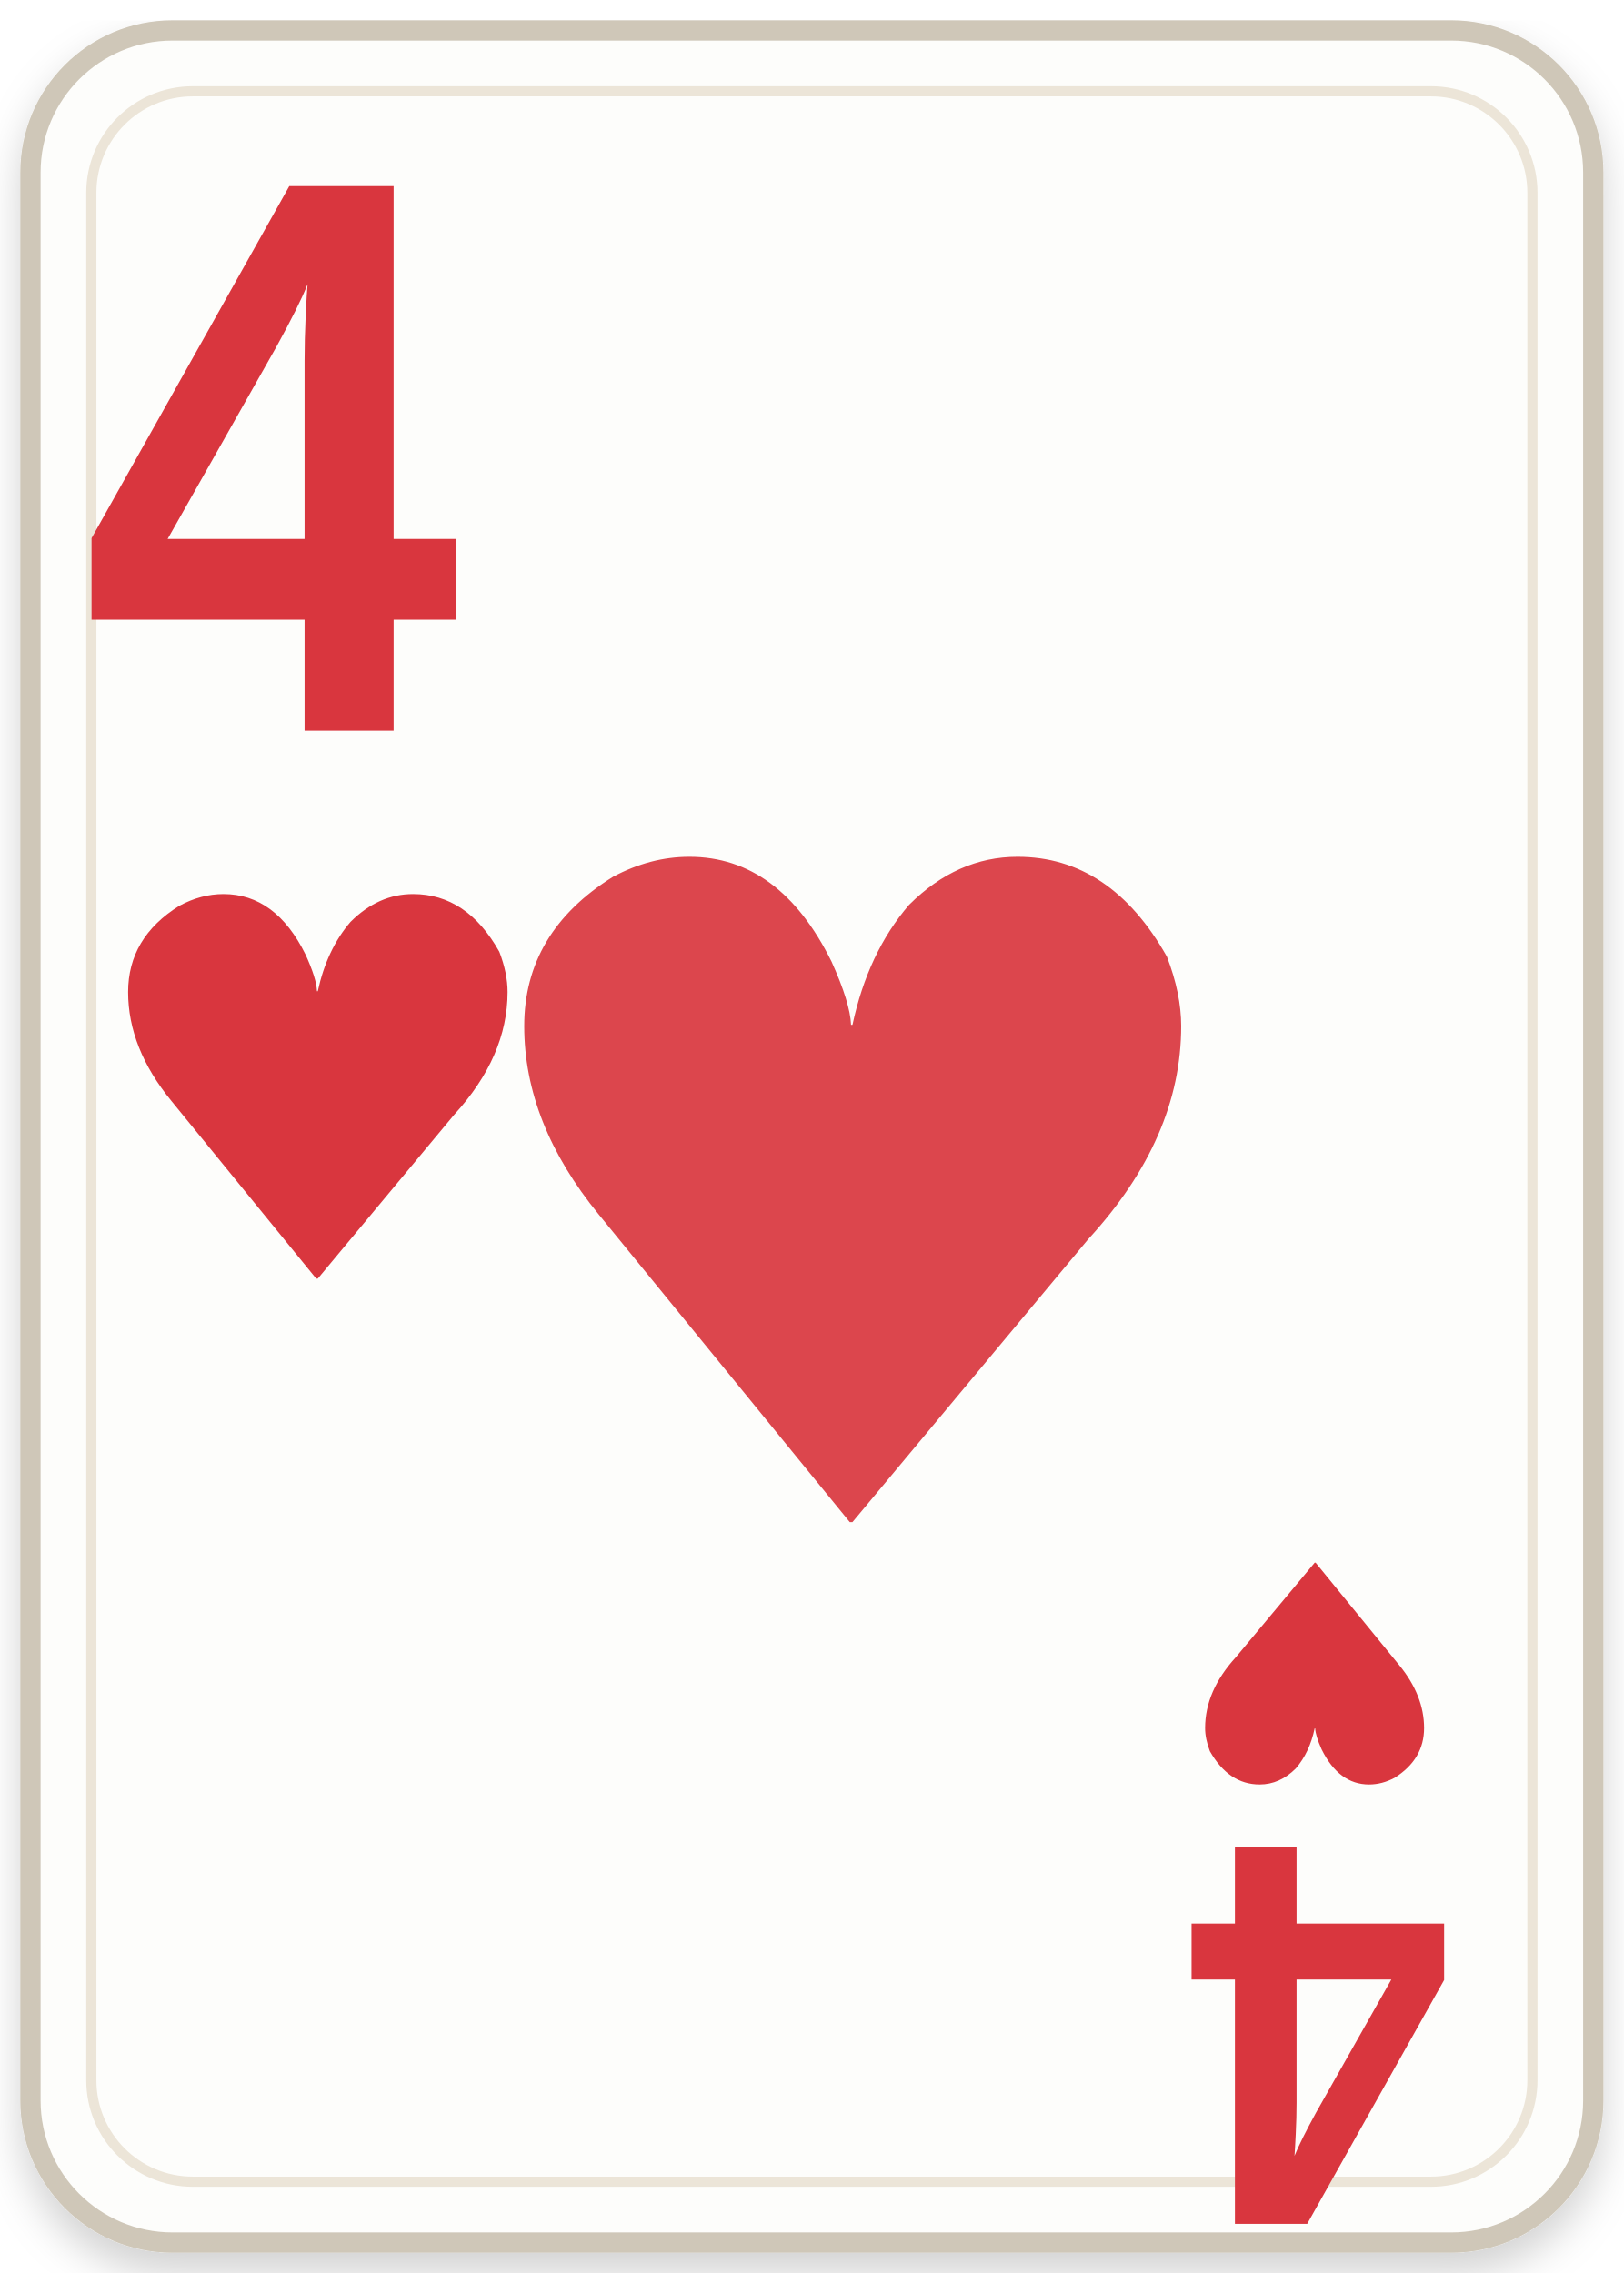
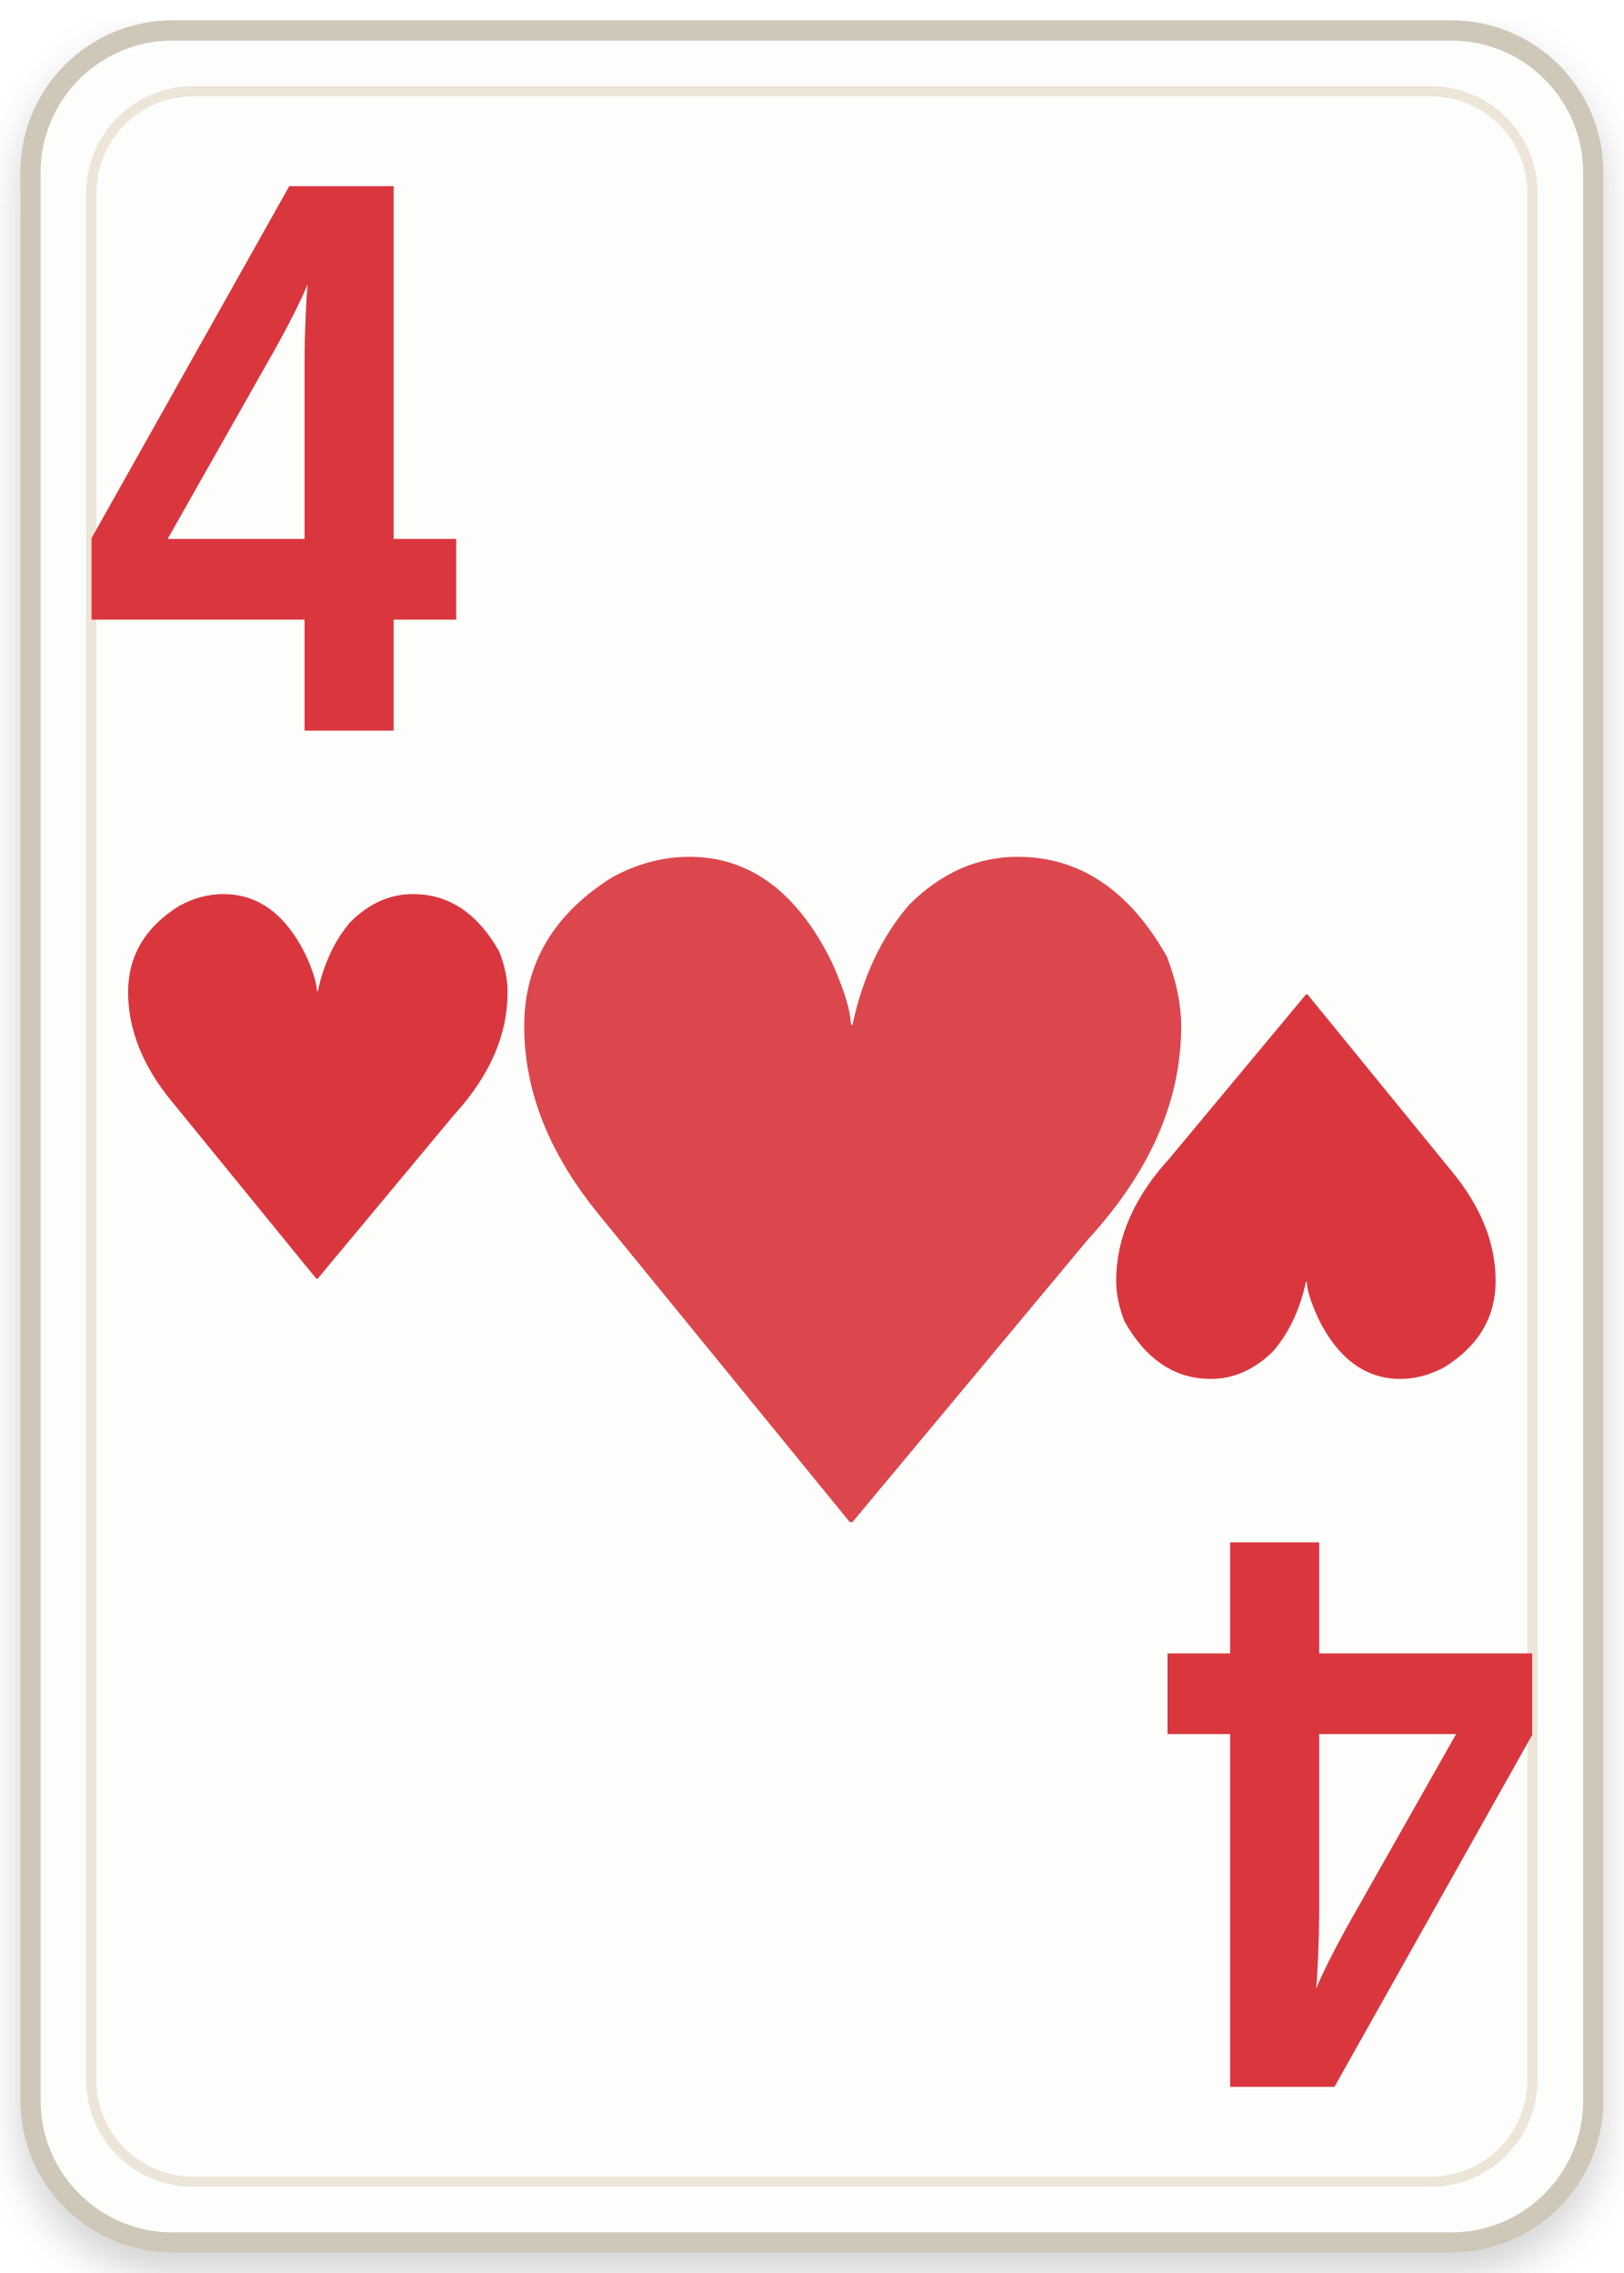
<svg xmlns="http://www.w3.org/2000/svg" viewBox="0 0 160 224" width="160" height="224">
  <defs>
    <filter id="s" x="-10%" y="-10%" width="120%" height="120%">
      <feDropShadow dx="0" dy="2" stdDeviation="2" flood-opacity=".18" />
    </filter>
  </defs>
  <rect x="3" y="3" width="154" height="218" rx="14" fill="#fdfdfb" stroke="#cfc7b8" stroke-width="2" filter="url(#s)" />
  <rect x="9" y="9" width="142" height="206" rx="10" fill="none" stroke="#ece5d8" />
  <g transform="translate(8 0) scale(0.86 1)">
    <text x="0" y="72" font-family="Arial, Helvetica, sans-serif" font-size="78" font-weight="800" fill="#d9363e">4</text>
  </g>
  <text x="8" y="126" font-family="Georgia, serif" font-size="52" fill="#d9363e">♥</text>
  <text x="84" y="150" text-anchor="middle" font-family="Georgia, serif" font-size="90" fill="#d9363e" opacity=".92">♥</text>
  <g transform="rotate(180 80 112)">
-     <g transform="translate(17 0) scale(0.86 1)">
-       <text x="0" y="42" font-family="Arial, Helvetica, sans-serif" font-size="54" font-weight="800" fill="#d9363e">4</text>
+     <g transform="translate(8 0) scale(0.86 1)">
+       <text x="0" y="72" font-family="Arial, Helvetica, sans-serif" font-size="78" font-weight="800" fill="#d9363e">4</text>
    </g>
-     <text x="17" y="70" font-family="Georgia, serif" font-size="30" fill="#d9363e">♥</text>
+     <text x="8" y="126" font-family="Georgia, serif" font-size="52" fill="#d9363e">♥</text>
  </g>
</svg>
